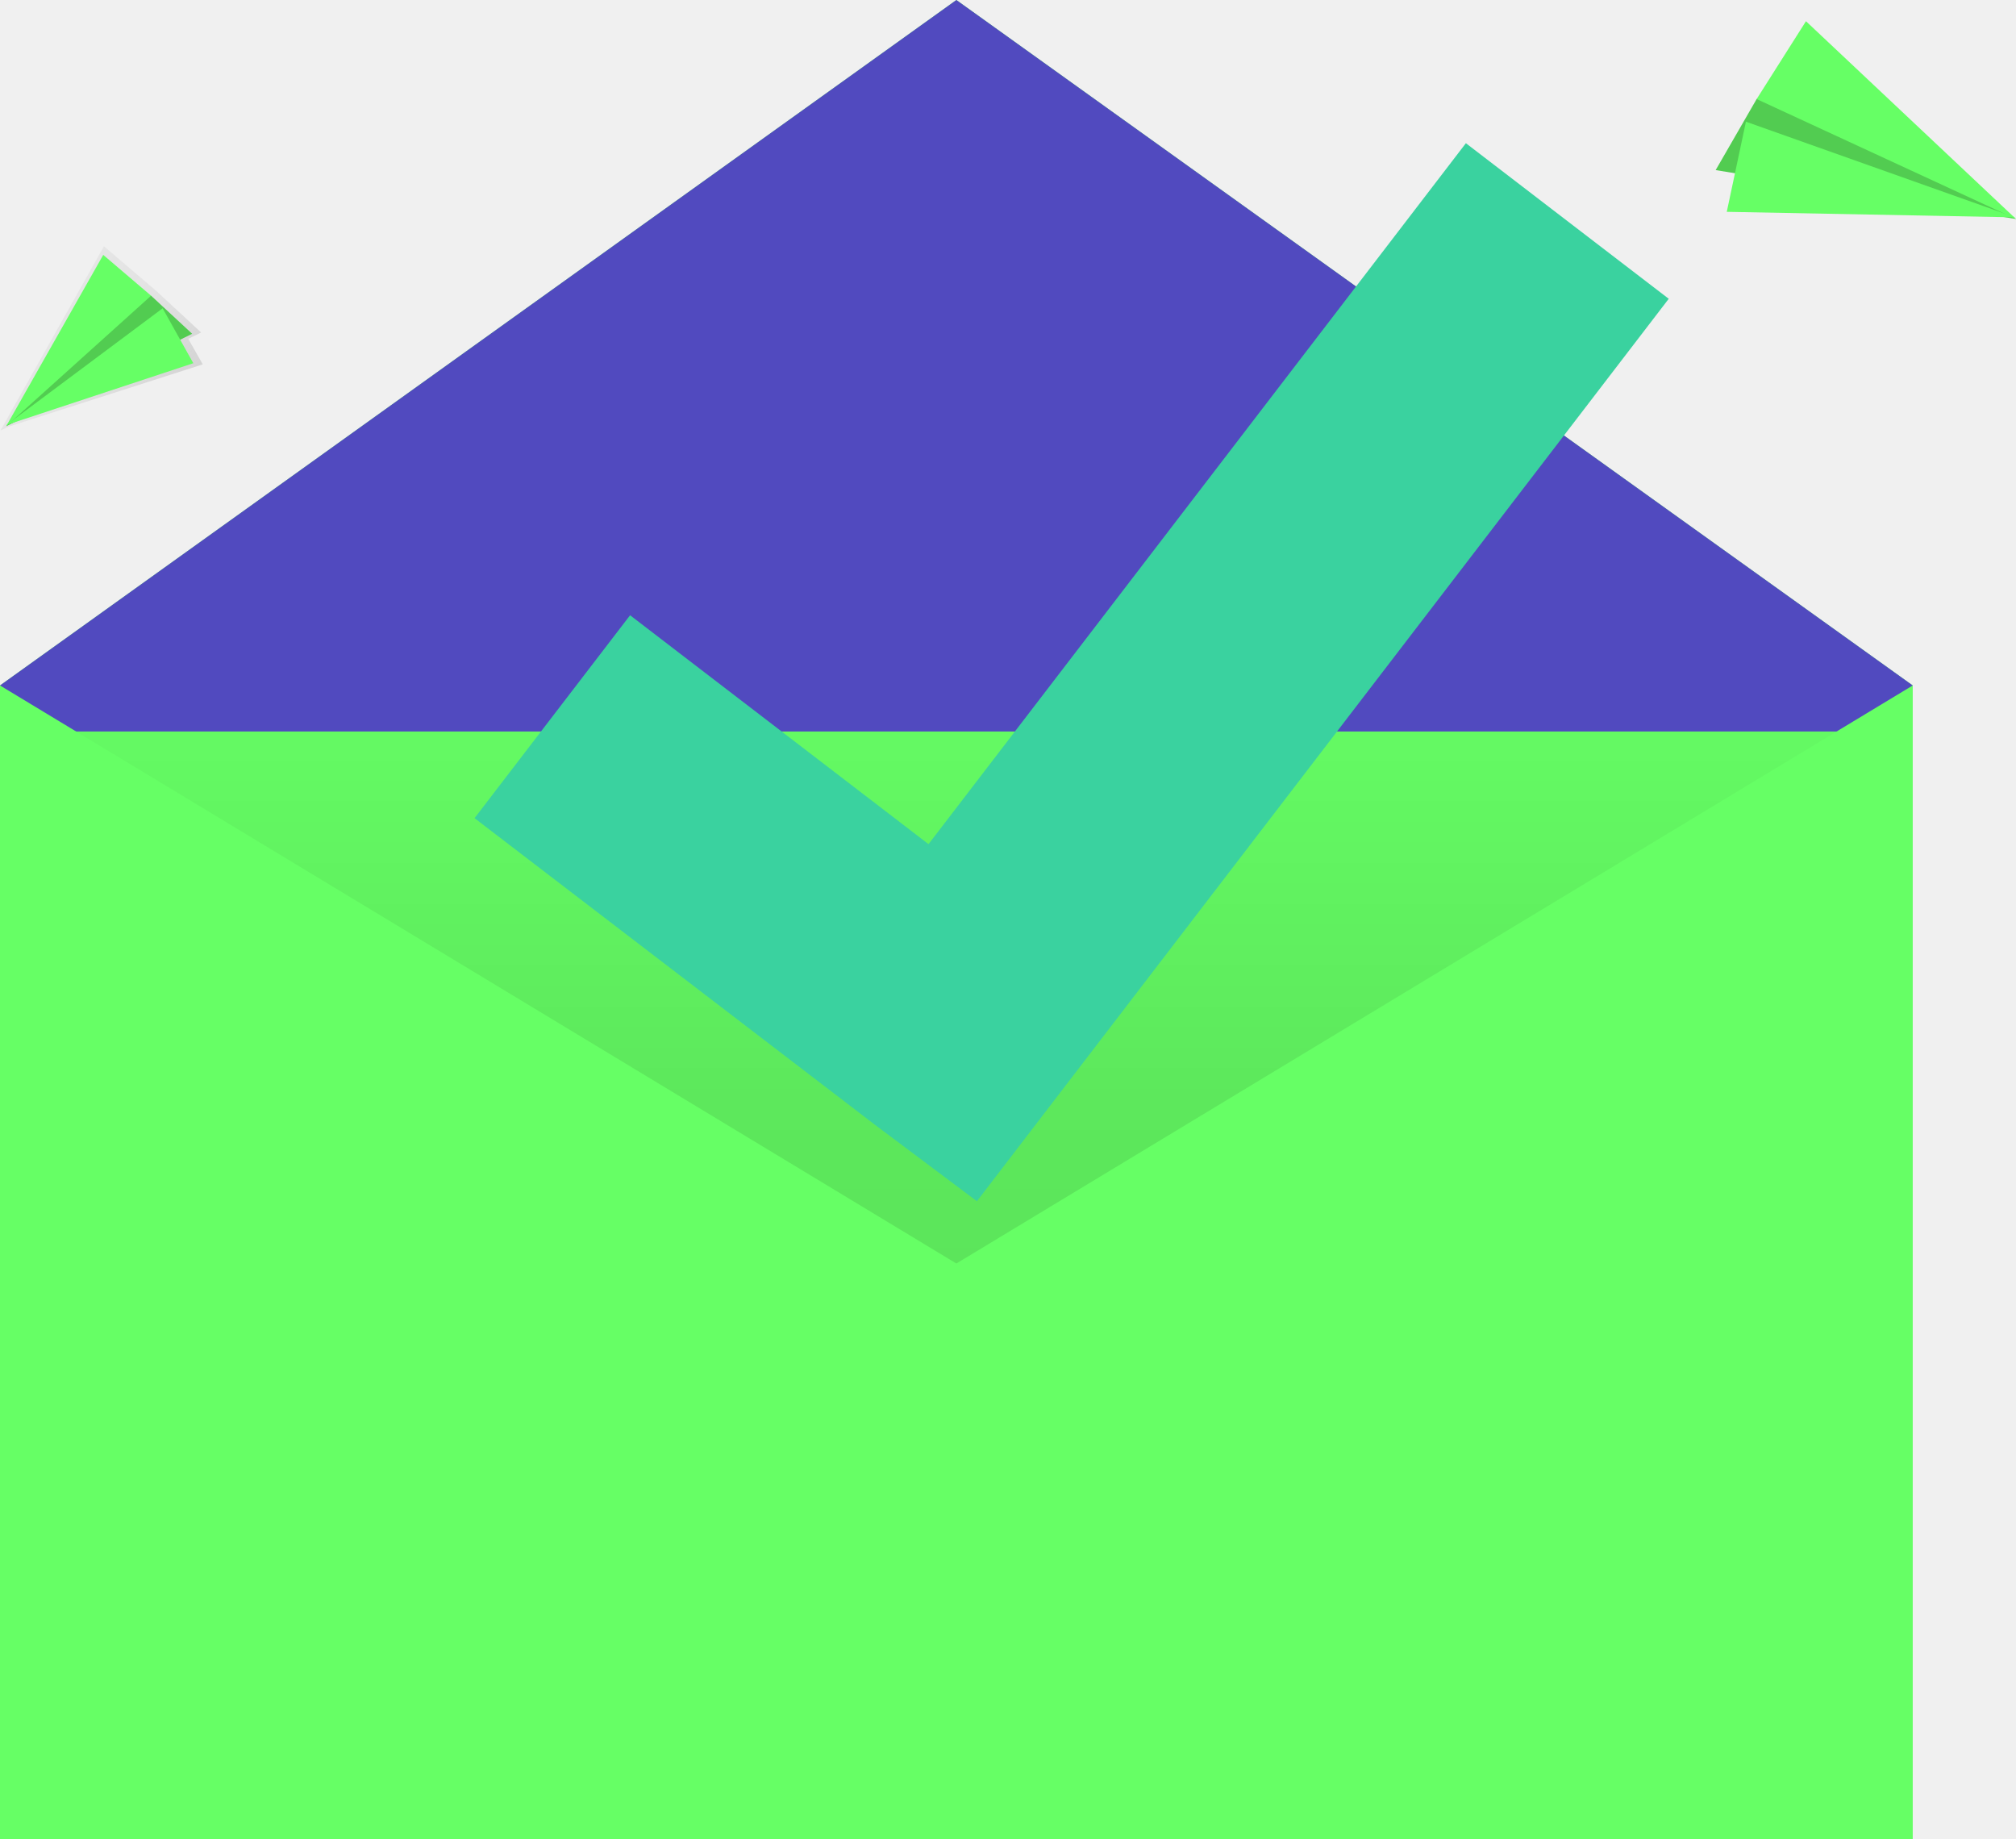
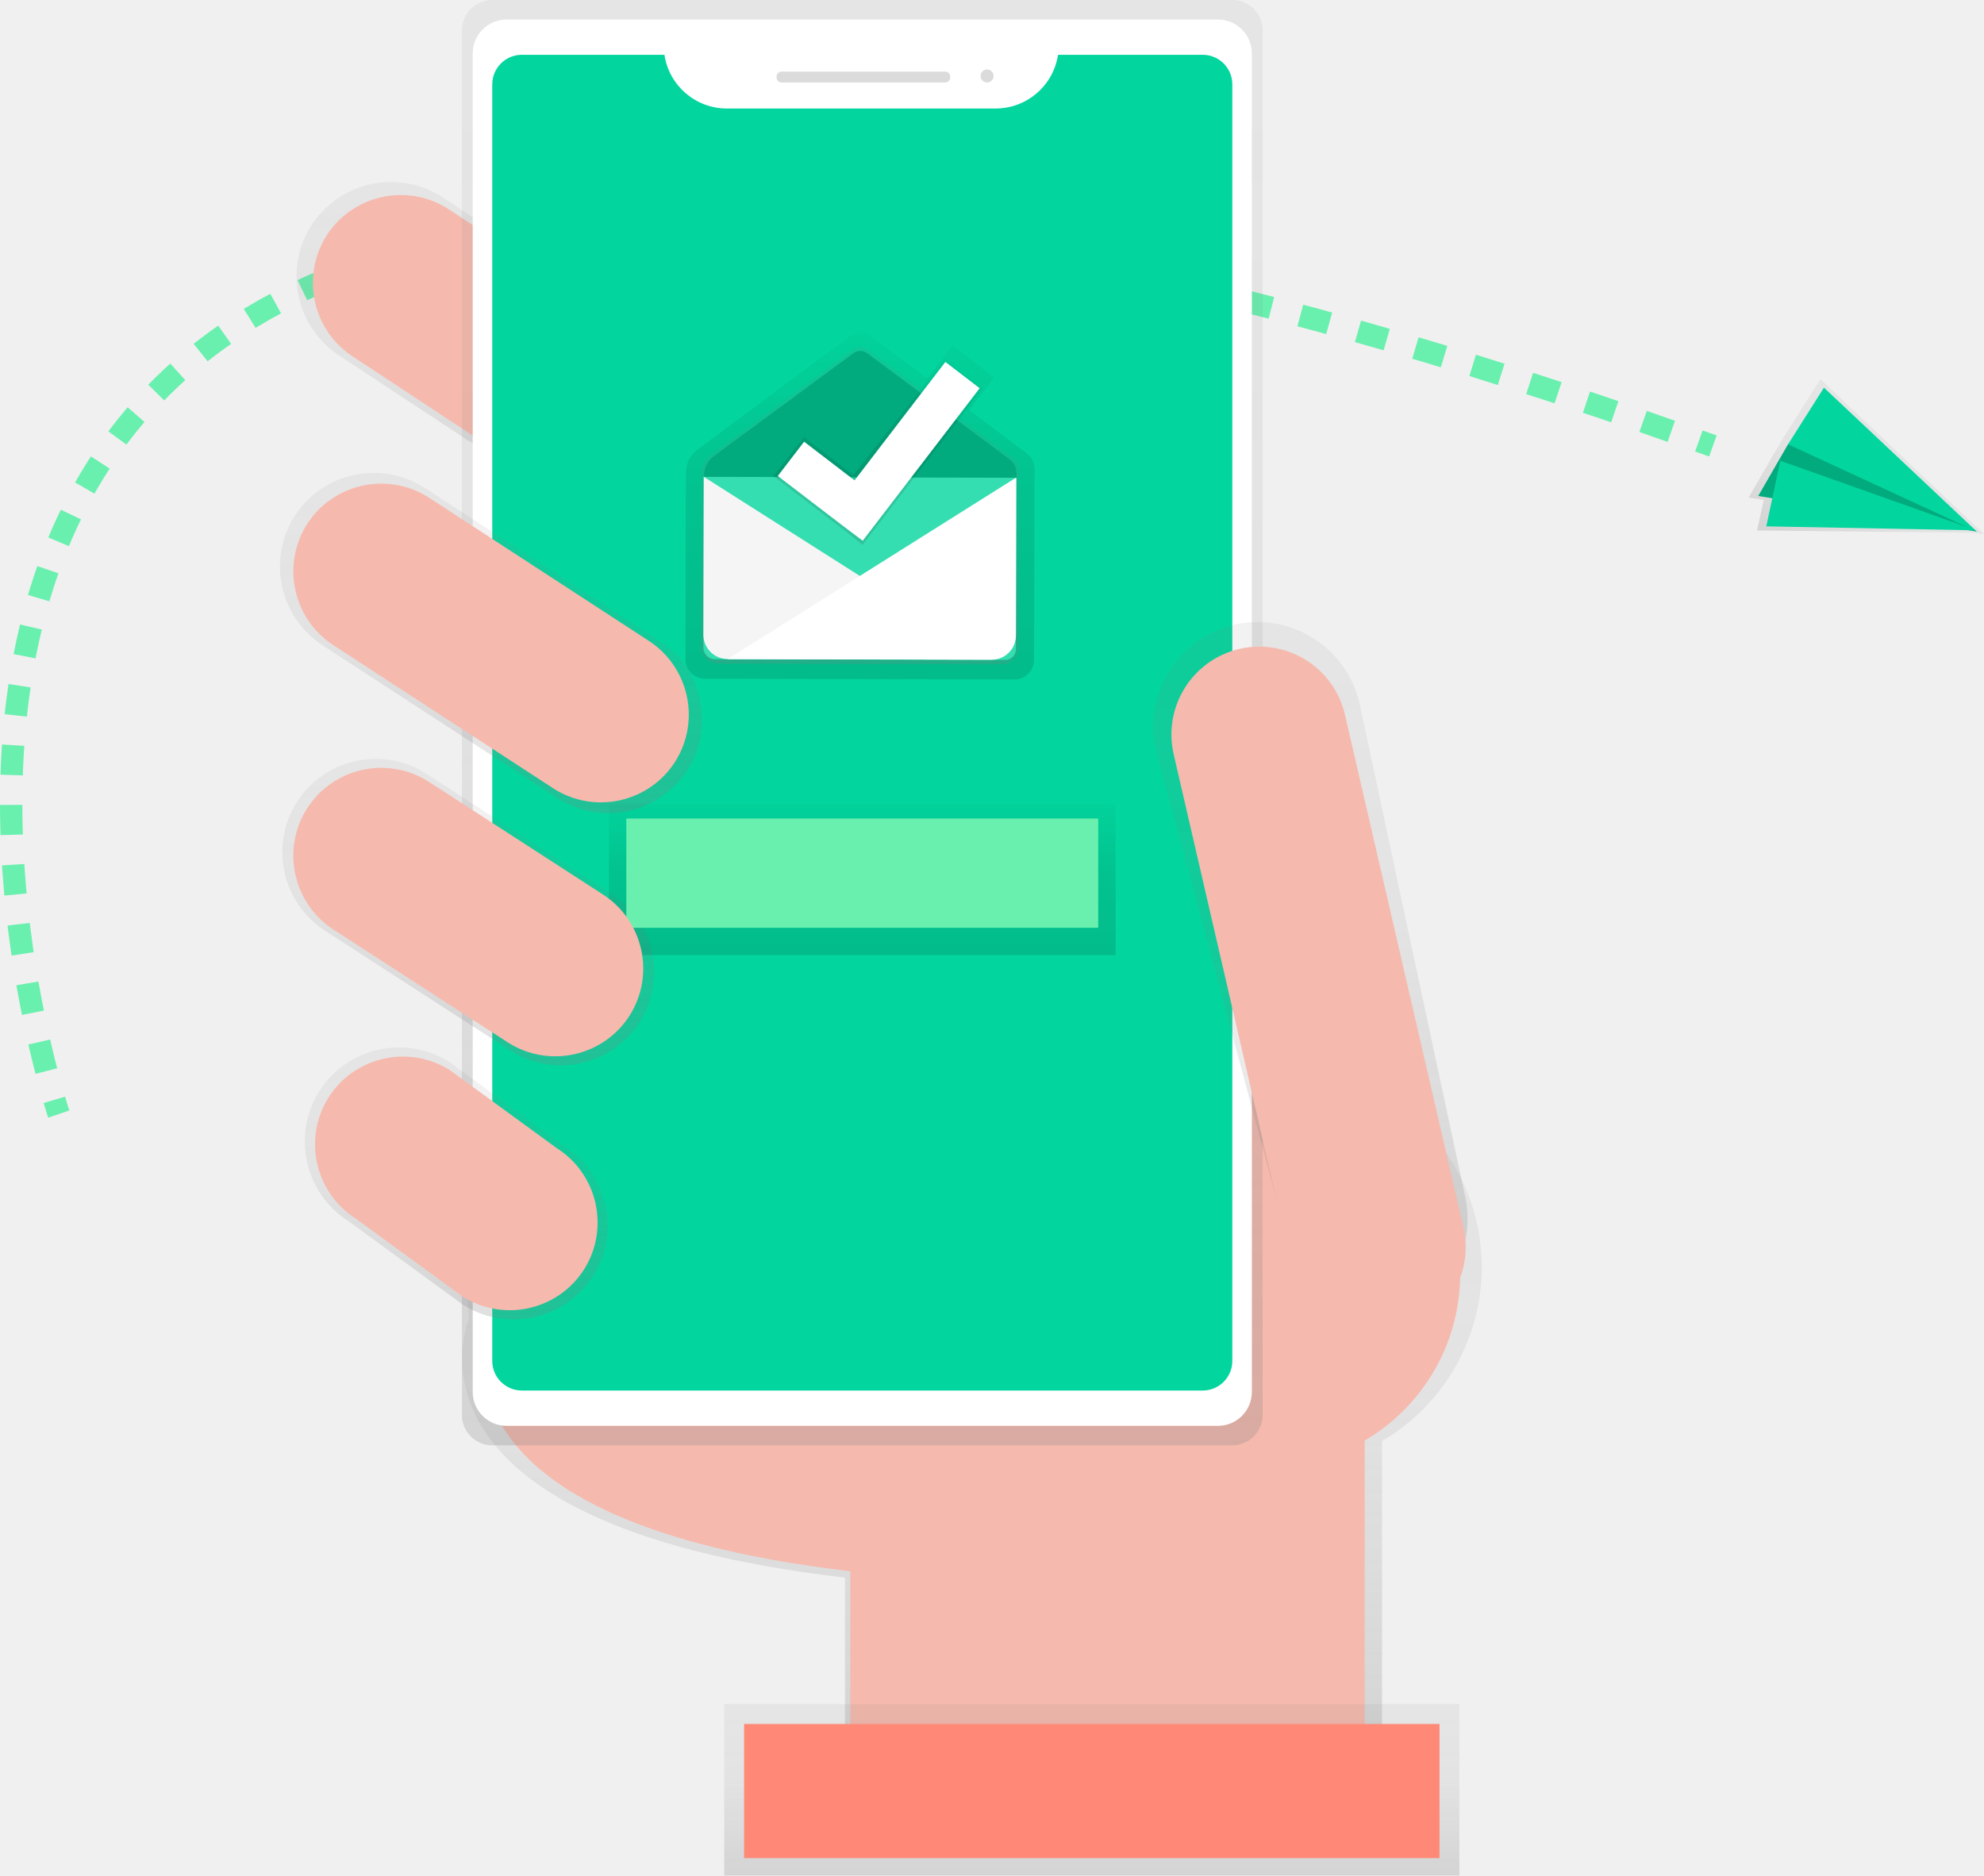
- <svg xmlns="http://www.w3.org/2000/svg" id="fd577a60-d552-4fe8-bffb-d9cccd3352c0" data-name="Layer 1" width="788.382" height="719" viewBox="0 0 788.382 719">
+ <svg xmlns="http://www.w3.org/2000/svg" xmlns:xlink="http://www.w3.org/1999/xlink" id="daa92041-3bd8-464c-9c92-61b3fade74bd" data-name="Layer 1" width="798.82" height="755.15" viewBox="0 0 798.82 755.15">
  <defs>
-     <linearGradient id="aeee3e51-5d06-43ae-b234-e7a12d326f50" x1="365" y1="605" x2="365" y2="286" gradientUnits="userSpaceOnUse">
+     <linearGradient id="15164562-d11a-4880-a4be-123e1b3db71d" x1="589.65" y1="790.71" x2="589.65" y2="501.48" gradientTransform="translate(0.01 -0.01)" gradientUnits="userSpaceOnUse">
+       <stop offset="0" stop-color="gray" stop-opacity="0.25" />
+       <stop offset="0.54" stop-color="gray" stop-opacity="0.12" />
+       <stop offset="1" stop-color="gray" stop-opacity="0.1" />
+     </linearGradient>
+     <linearGradient id="4387c4a6-2b07-43b0-875b-db8294e1d525" x1="411.34" y1="295.04" x2="411.34" y2="145.7" xlink:href="#15164562-d11a-4880-a4be-123e1b3db71d" />
+     <linearGradient id="b3ecf4c1-be91-4dc4-9933-d34be9a535f7" x1="545.52" y1="654.39" x2="545.52" y2="72.43" gradientTransform="translate(-198.33 -72.44)" xlink:href="#15164562-d11a-4880-a4be-123e1b3db71d" />
+     <linearGradient id="a2779652-f4e8-430c-84f8-85803e1803c0" x1="725.88" y1="600.13" x2="725.88" y2="322.86" xlink:href="#15164562-d11a-4880-a4be-123e1b3db71d" />
+     <linearGradient id="21cc8c64-f270-4c0a-a12f-47a949bb1355" x1="637.94" y1="827.57" x2="637.94" y2="758.57" gradientTransform="translate(-198.33 -72.44)" xlink:href="#15164562-d11a-4880-a4be-123e1b3db71d" />
+     <linearGradient id="1cb52d5d-ff8e-4354-9b08-01122ab0b5ee" x1="544.65" y1="346" x2="544.65" y2="205.86" gradientUnits="userSpaceOnUse">
      <stop offset="0" stop-opacity="0.12" />
-       <stop offset="0.551" stop-opacity="0.09" />
+       <stop offset="0.55" stop-opacity="0.09" />
      <stop offset="1" stop-opacity="0.02" />
    </linearGradient>
-     <linearGradient id="acb63a3b-00bb-44a8-8877-bb0607d49a63" x1="1117.619" y1="-43.058" x2="1117.619" y2="-102.405" gradientTransform="matrix(-0.64881, 0.76095, 0.76095, 0.64881, 817.4049, -656.8557)" gradientUnits="userSpaceOnUse">
-       <stop offset="0" stop-color="gray" stop-opacity="0.25" />
-       <stop offset="0.535" stop-color="gray" stop-opacity="0.12" />
-       <stop offset="1" stop-color="gray" stop-opacity="0.1" />
-     </linearGradient>
+     <linearGradient id="081aff01-d630-4567-81f7-f799dc64c22c" x1="544.65" y1="339.86" x2="544.65" y2="212" gradientTransform="matrix(1, 0, 0, 1, 0, 0)" xlink:href="#15164562-d11a-4880-a4be-123e1b3db71d" />
+     <linearGradient id="53983704-70f1-484c-b4a9-0fefea28f4ed" x1="551.34" y1="291.95" x2="551.34" y2="217.12" gradientTransform="translate(-197.33 -73.75) rotate(0.13)" xlink:href="#1cb52d5d-ff8e-4354-9b08-01122ab0b5ee" />
+     <linearGradient id="07be2ee9-c937-4187-b89e-5aac7e382593" x1="396.05" y1="399.86" x2="396.05" y2="262.83" xlink:href="#15164562-d11a-4880-a4be-123e1b3db71d" />
+     <linearGradient id="41444764-58a6-4e8b-8ef1-42407163ea5e" x1="386.87" y1="501.4" x2="386.87" y2="378" xlink:href="#15164562-d11a-4880-a4be-123e1b3db71d" />
+     <linearGradient id="d5f06af9-7d77-4f55-b81c-ea1018bd06e7" x1="382.07" y1="603.69" x2="382.07" y2="494.16" xlink:href="#15164562-d11a-4880-a4be-123e1b3db71d" />
+     <linearGradient id="a0f95284-1d1b-41ad-8ba2-df33ef14eff8" x1="347.18" y1="384.57" x2="347.18" y2="323.57" xlink:href="#1cb52d5d-ff8e-4354-9b08-01122ab0b5ee" />
+     <linearGradient id="bf099e8a-7ee0-495a-b39d-11459c4d4e21" x1="958.8" y1="334.16" x2="958.8" y2="269.01" gradientTransform="translate(104.71 -563.96) rotate(32.36)" xlink:href="#15164562-d11a-4880-a4be-123e1b3db71d" />
  </defs>
-   <polygon points="125 410 0 268 374 0 748 268 621 410 125 410" fill="#66ff65" />
-   <polygon points="125 410 0 268 374 0 748 268 621 410 125 410" fill="#514abf" />
-   <rect y="286" width="730" height="319" fill="#66ff65" />
-   <rect y="286" width="730" height="319" fill="url(#aeee3e51-5d06-43ae-b234-e7a12d326f50)" />
-   <polygon points="748 719 0 719 0 268 374 494 748 268 748 719" fill="#66ff65" />
-   <polygon points="652.582 116.818 573.252 55.99 363.113 330.042 246.402 240.55 185.573 319.879 341.938 439.598 341.938 439.598 382.036 469.649 652.582 116.818" fill="#3ad29f" />
-   <polygon points="3.153 166.882 0.179 168.334 0.521 167.726 0.26 167.81 0.626 167.539 40.653 96.307 61.114 113.753 78.667 130.004 73.627 132.465 79.293 142.459 3.153 166.882" fill="url(#acb63a3b-00bb-44a8-8877-bb0607d49a63)" />
-   <polygon points="59.087 115.617 75.131 130.493 2.411 166.646 41.11 117.046 59.087 115.617" fill="#66ff65" />
-   <polygon points="59.087 115.617 75.131 130.493 2.411 166.646 41.11 117.046 59.087 115.617" opacity="0.2" />
-   <polygon points="40.373 99.66 2.411 166.646 59.087 115.617 40.373 99.66" fill="#66ff65" />
-   <polygon points="75.599 142.01 2.489 166.16 63.604 120.539 75.599 142.01" fill="#66ff65" />
-   <polygon points="686.959 38.73 670.942 66.499 788.382 85.622 712.742 32.949 686.959 38.73" fill="#66ff65" />
-   <polygon points="686.959 38.73 670.942 66.499 788.382 85.622 712.742 32.949 686.959 38.73" opacity="0.2" />
-   <polygon points="706.247 8.293 788.382 85.622 686.959 38.73 706.247 8.293" fill="#66ff65" />
-   <polygon points="675.274 82.821 788.062 84.976 682.769 47.576 675.274 82.821" fill="#66ff65" />
+   <path d="M222,521s-.68-2-1.78-5.72" transform="translate(-198.34 -72.43)" fill="none" stroke="#69f0ae" stroke-miterlimit="10" stroke-width="9" />
+   <path d="M217,503.68C192.69,410.08,116.9-21.3,876.66,248" transform="translate(-198.34 -72.43)" fill="none" stroke="#69f0ae" stroke-miterlimit="10" stroke-width="9" stroke-dasharray="12.04 12.04" />
+   <path d="M882.35,250l5.65,2" transform="translate(-198.34 -72.43)" fill="none" stroke="#69f0ae" stroke-miterlimit="10" stroke-width="9" />
+   <path d="M794.94,582.69a81.21,81.21,0,0,0-161-15.14l-249.59-6.77,2.74,42.88s-35.59,82.12,151.46,104v83H754.79v-138A81.16,81.16,0,0,0,794.94,582.69Z" transform="translate(-198.34 -72.43)" fill="url(#15164562-d11a-4880-a4be-123e1b3db71d)" />
+   <path d="M395.66,605.46s-34.08,78.64,145.05,99.62v79.52H747.8V574L393,564.39Z" transform="translate(-198.34 -72.43)" fill="#f6b9ad" />
+   <path d="M499.16,277.29h0a38.18,38.18,0,0,1-52.5,11.93L335.47,215.95a38.18,38.18,0,0,1-11.93-52.5h0A38.18,38.18,0,0,1,376,151.52l111.19,73.27A38.18,38.18,0,0,1,499.16,277.29Z" transform="translate(-198.34 -72.43)" fill="url(#4387c4a6-2b07-43b0-875b-db8294e1d525)" />
+   <path d="M493,273.28h0a35.49,35.49,0,0,1-48.8,11.09L340.81,216.26a35.49,35.49,0,0,1-11.09-48.8h0a35.49,35.49,0,0,1,48.8-11.09l103.37,68.12A35.49,35.49,0,0,1,493,273.28Z" transform="translate(-198.34 -72.43)" fill="#f6b9ad" />
+   <circle cx="510.14" cy="512.94" r="77.77" fill="#f6b9ad" />
+   <rect x="185.97" width="322.42" height="581.96" rx="12.25" ry="12.25" fill="url(#b3ecf4c1-be91-4dc4-9933-d34be9a535f7)" />
+   <rect x="190.33" y="7.87" width="313.7" height="566.24" rx="13.64" ry="13.64" fill="#fff" />
+   <path d="M624.33,94.49a25.43,25.43,0,0,1-25.07,21.63H490.92a25.43,25.43,0,0,1-25.06-21.63H408.46a11.91,11.91,0,0,0-11.92,11.91v514a11.91,11.91,0,0,0,11.91,11.92H682.59a11.91,11.91,0,0,0,11.92-11.91v-514A11.91,11.91,0,0,0,682.6,94.49Z" transform="translate(-198.34 -72.43)" fill="#02d69e" />
+   <rect x="312.67" y="28.84" width="69.91" height="4.37" rx="2" ry="2" fill="#dbdbdb" />
+   <circle cx="397.43" cy="30.59" r="2.62" fill="#dbdbdb" />
+   <path d="M758.76,599.08h0c-22.57,5.22-38.06-9.5-43.28-32.06L663.62,374.46a42.24,42.24,0,0,1,31.55-50.51h0a42.24,42.24,0,0,1,50.51,31.55L788,553C793.22,575.6,781.32,593.86,758.76,599.08Z" transform="translate(-198.34 -72.43)" fill="url(#a2779652-f4e8-430c-84f8-85803e1803c0)" />
+   <rect x="693.86" y="330.01" width="70.78" height="282.61" rx="35.39" ry="35.39" transform="translate(-285.75 103.91) rotate(-13.01)" fill="#f6b9ad" />
+   <rect x="291.59" y="686.15" width="296" height="69" fill="url(#21cc8c64-f270-4c0a-a12f-47a949bb1355)" />
+   <rect x="299.59" y="694.15" width="280" height="54" fill="#ff8976" />
+   <path d="M611.56,254.81l-22.94-17.27,10-13-16.69-13.1L571.5,224.66l-23.59-17.75a5.19,5.19,0,0,0-6.23,0l-62.53,46.55c-2.37,2-4.59,4.29-4.61,9.53h-.07l-.16,71.72h0v3.19a7.82,7.82,0,0,0,7.8,7.84h3.08l59.29.13,62.38.14a7.82,7.82,0,0,0,7.84-7.8l.17-74.78H615C615,258.18,613.93,256.81,611.56,254.81Z" transform="translate(-198.34 -72.43)" fill="url(#1cb52d5d-ff8e-4354-9b08-01122ab0b5ee)" />
+   <path d="M608.84,264.52c0-4.78-1-6-3.14-7.85L547.63,213a4.74,4.74,0,0,0-5.69,0l-57.05,42.48a10.06,10.06,0,0,0-4.2,8.69h-.06l-.15,65.44h0v2.91a7.14,7.14,0,0,0,7.12,7.15h2.81l54.1.12,56.91.13a7.14,7.14,0,0,0,7.15-7.12l.15-68.23Z" transform="translate(-198.34 -72.43)" fill="url(#081aff01-d630-4567-81f7-f799dc64c22c)" />
+   <path d="M481.61,264.55H607.44a0,0,0,0,1,0,0v69.23a4.18,4.18,0,0,1-4.18,4.18h-117a4.61,4.61,0,0,1-4.61-4.61V264.55a0,0,0,0,1,0,0Z" transform="translate(-197.67 -73.64) rotate(0.13)" fill="#02d69e" />
+   <path d="M481.61,264.55H607.44a0,0,0,0,1,0,0v69.23a4.18,4.18,0,0,1-4.18,4.18h-117a4.61,4.61,0,0,1-4.61-4.61V264.55a0,0,0,0,1,0,0Z" transform="translate(-197.67 -73.64) rotate(0.13)" fill="#fff" opacity="0.2" />
+   <path d="M481.69,264.41,481.55,328a9.77,9.77,0,0,0,9.75,9.79l106.29.24" transform="translate(-198.34 -72.43)" fill="#f5f5f5" />
+   <path d="M607.53,264.69l-.14,63.63a9.77,9.77,0,0,1-9.79,9.75l-106.29-.24" transform="translate(-198.34 -72.43)" fill="#fff" />
+   <path d="M541.93,214.66l-56,41.3a9.75,9.75,0,0,0-4.13,8.45l125.89.4c0-4.65-1-5.87-3.08-7.63l-57.05-42.5A4.69,4.69,0,0,0,541.93,214.66Z" transform="translate(-198.34 -72.43)" fill="#02d69e" />
+   <path d="M541.93,214.66l-56,41.3a9.75,9.75,0,0,0-4.13,8.45l125.89.4c0-4.65-1-5.87-3.08-7.63l-57.05-42.5A4.69,4.69,0,0,0,541.93,214.66Z" transform="translate(-198.34 -72.43)" opacity="0.2" />
+   <polygon points="395.56 156.6 380.33 144.66 343.52 191.28 323.74 175.94 311.35 191.69 340.14 213.68 340.14 213.68 347.28 219.41 395.56 156.6" fill="url(#53983704-70f1-484c-b4a9-0fefea28f4ed)" />
+   <polygon points="394.44 156.31 380.64 145.73 344.07 193.42 323.76 177.85 313.17 191.65 340.38 212.49 340.38 212.49 347.36 217.72 394.44 156.31" fill="#fff" />
+   <path d="M475.28,382.24h0a37.9,37.9,0,0,1-52.11,11.84l-94.5-61.53a37.9,37.9,0,0,1-11.84-52.11h0a37.9,37.9,0,0,1,52.11-11.84l94.5,61.53A37.9,37.9,0,0,1,475.28,382.24Z" transform="translate(-198.34 -72.43)" fill="url(#07be2ee9-c937-4187-b89e-5aac7e382593)" />
+   <path d="M470.26,379h0a35.49,35.49,0,0,1-48.8,11.09l-88.51-57.63a35.49,35.49,0,0,1-11.09-48.8h0a35.49,35.49,0,0,1,48.8-11.09l88.51,57.63A35.49,35.49,0,0,1,470.26,379Z" transform="translate(-198.34 -72.43)" fill="#f6b9ad" />
+   <path d="M456,483.86h0a37.72,37.72,0,0,1-51.87,11.79L329.55,447.4a37.72,37.72,0,0,1-11.79-51.87h0a37.72,37.72,0,0,1,51.87-11.79L444.2,432A37.72,37.72,0,0,1,456,483.86Z" transform="translate(-198.34 -72.43)" fill="url(#41444764-58a6-4e8b-8ef1-42407163ea5e)" />
+   <path d="M437.28,586h0a38.06,38.06,0,0,1-52.34,11.9L338.75,564.2a38.06,38.06,0,0,1-11.9-52.34h0A38.06,38.06,0,0,1,379.19,500l46.19,33.69A38.06,38.06,0,0,1,437.28,586Z" transform="translate(-198.34 -72.43)" fill="url(#d5f06af9-7d77-4f55-b81c-ea1018bd06e7)" />
+   <path d="M433.55,583.49h0a35.49,35.49,0,0,1-48.8,11.09l-43.07-31.42a35.49,35.49,0,0,1-11.09-48.8h0a35.49,35.49,0,0,1,48.8-11.09l43.07,31.42A35.49,35.49,0,0,1,433.55,583.49Z" transform="translate(-198.34 -72.43)" fill="#f6b9ad" />
+   <rect x="245.18" y="323.57" width="204" height="61" fill="url(#a0f95284-1d1b-41ad-8ba2-df33ef14eff8)" />
+   <rect x="252.18" y="329.57" width="190" height="44" fill="#69f0ae" />
+   <polygon points="795.23 214.52 798.82 215.08 798.26 214.55 798.56 214.55 798.09 214.39 733 152.66 717.2 177.59 704.06 200.33 710.15 201.28 707.45 213.6 795.23 214.52" fill="url(#bf099e8a-7ee0-495a-b39d-11459c4d4e21)" />
+   <polygon points="719.93 178.89 707.93 199.7 795.93 214.03 739.25 174.56 719.93 178.89" fill="#02d69e" />
+   <polygon points="719.93 178.89 707.93 199.7 795.93 214.03 739.25 174.56 719.93 178.89" opacity="0.2" />
+   <polygon points="734.38 156.09 795.93 214.03 719.93 178.89 734.38 156.09" fill="#02d69e" />
+   <polygon points="711.17 211.93 795.69 213.54 716.79 185.52 711.17 211.93" fill="#02d69e" />
+   <path d="M451.9,481.25h0a35.49,35.49,0,0,1-48.8,11.09l-70.16-45.4a35.49,35.49,0,0,1-11.09-48.8h0A35.49,35.49,0,0,1,370.65,387l70.16,45.4A35.49,35.49,0,0,1,451.9,481.25Z" transform="translate(-198.34 -72.43)" fill="#f6b9ad" />
</svg>
